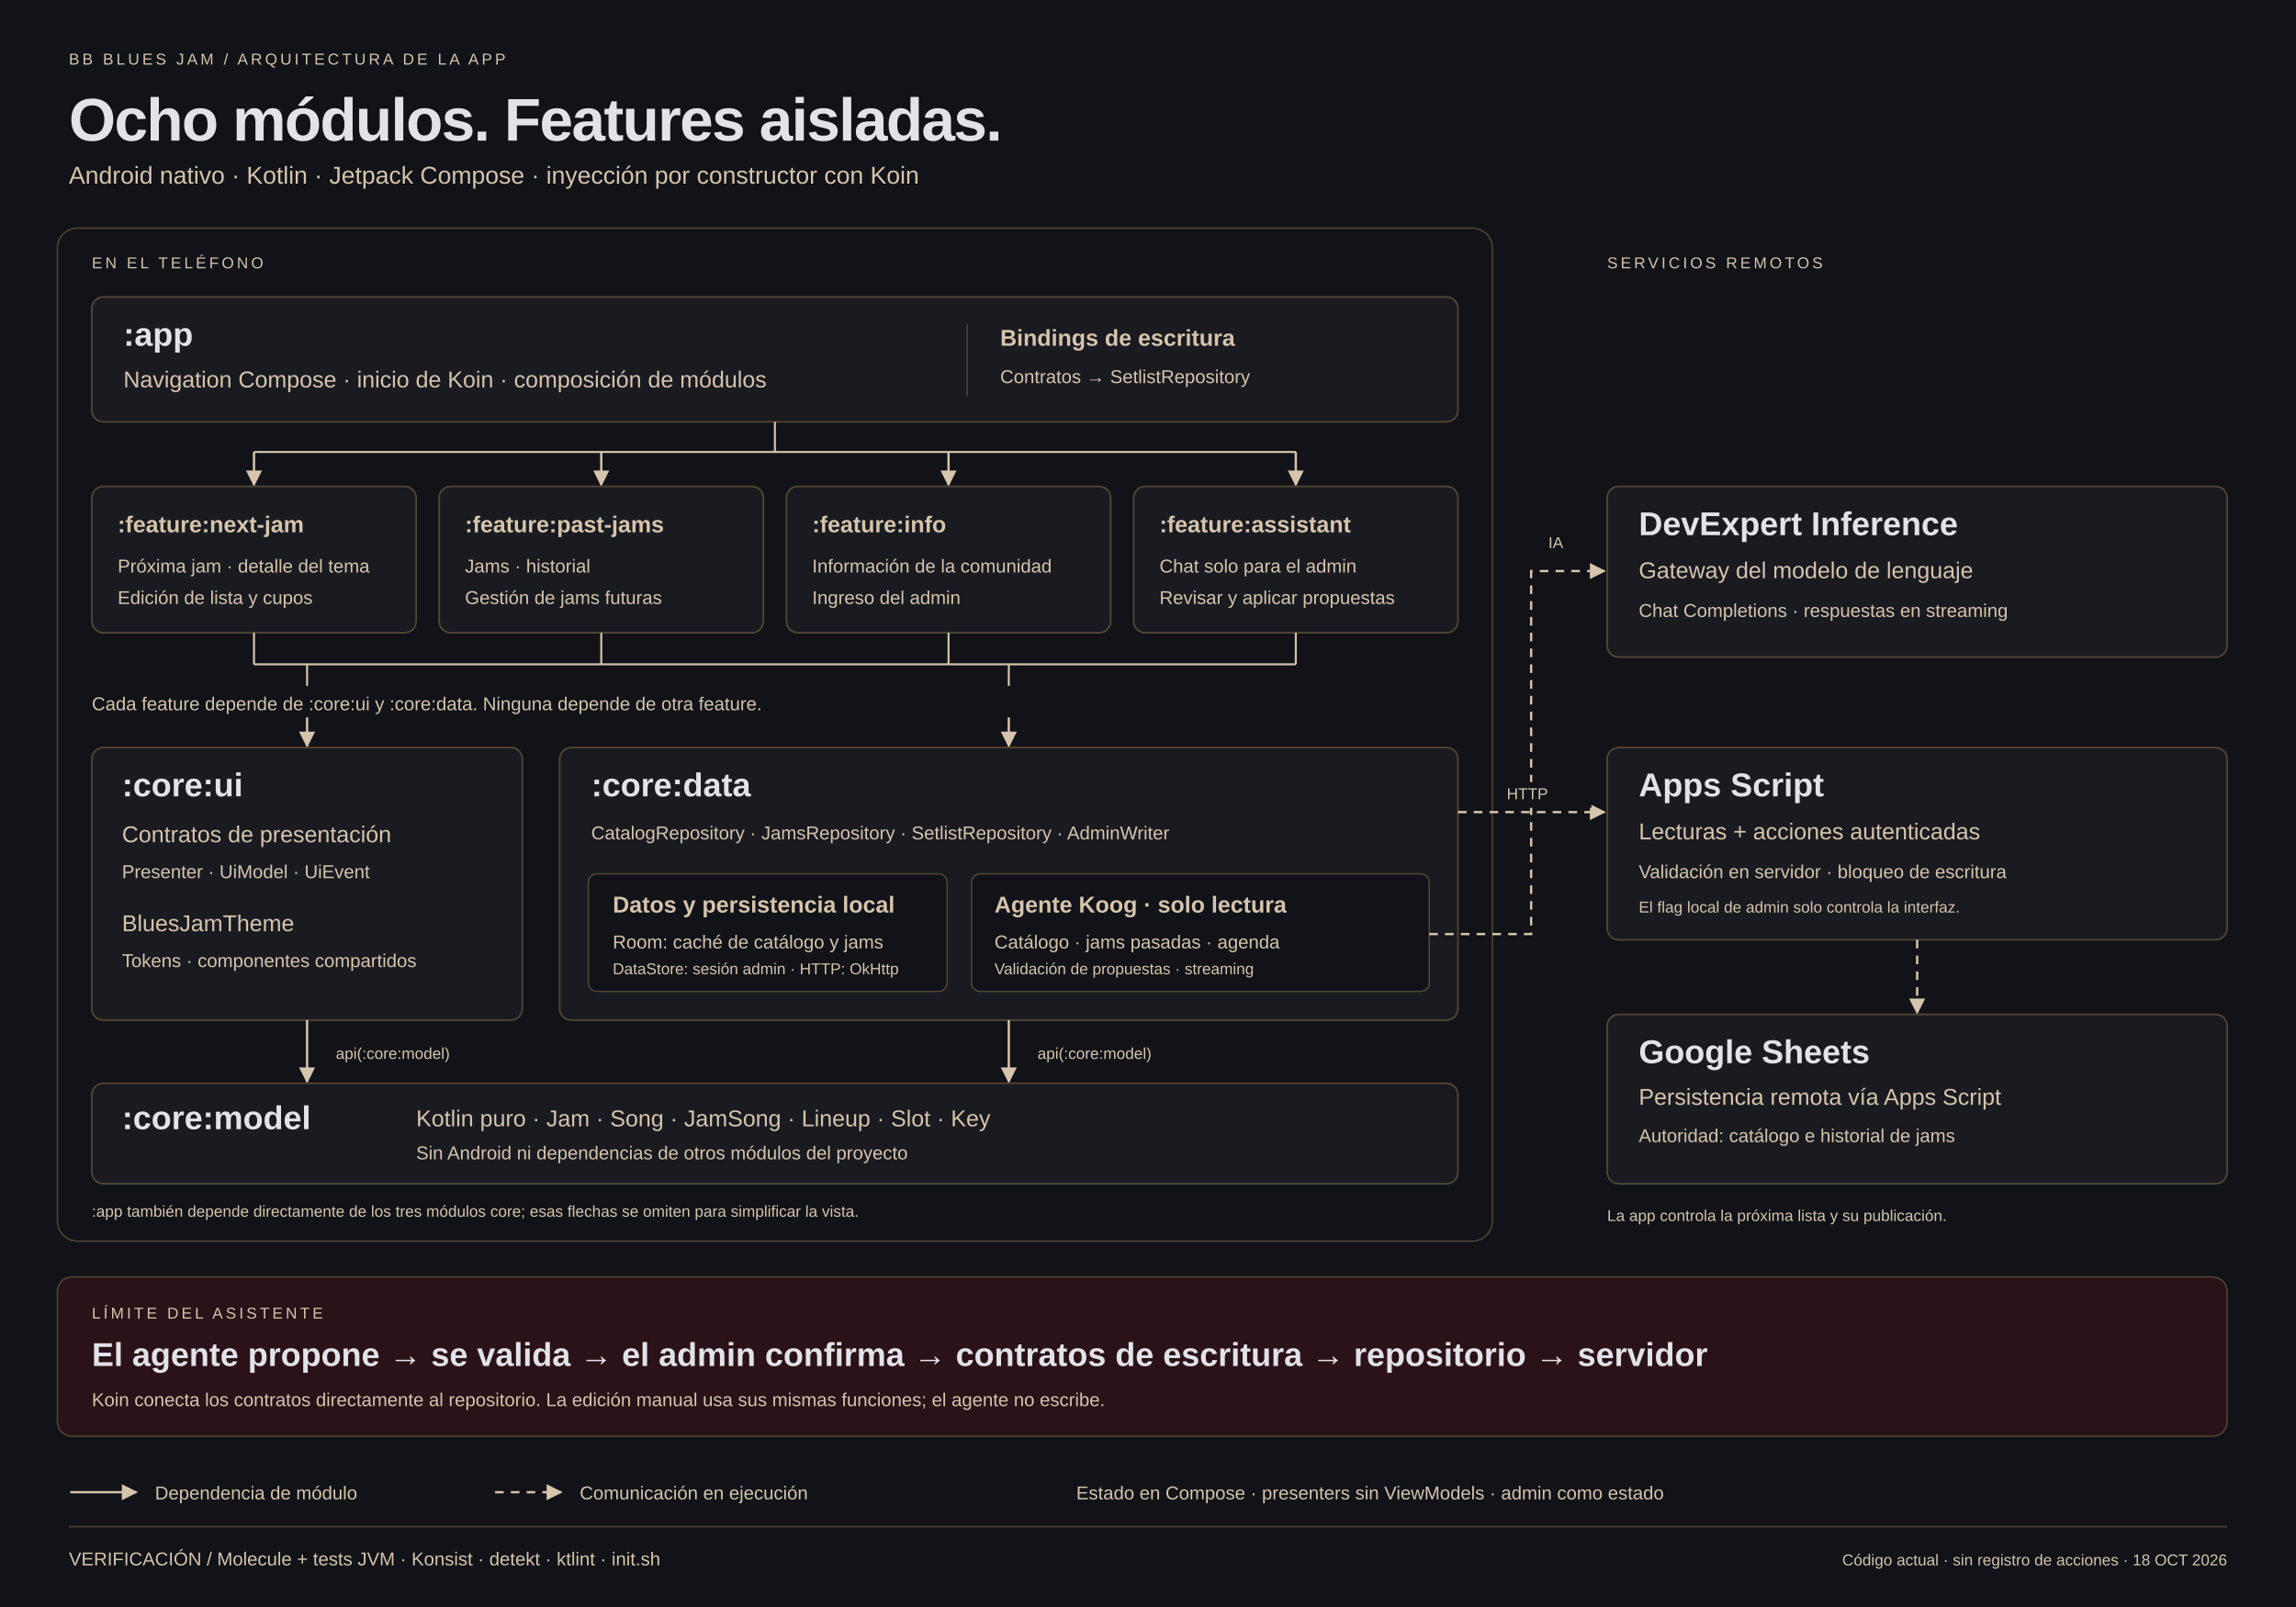
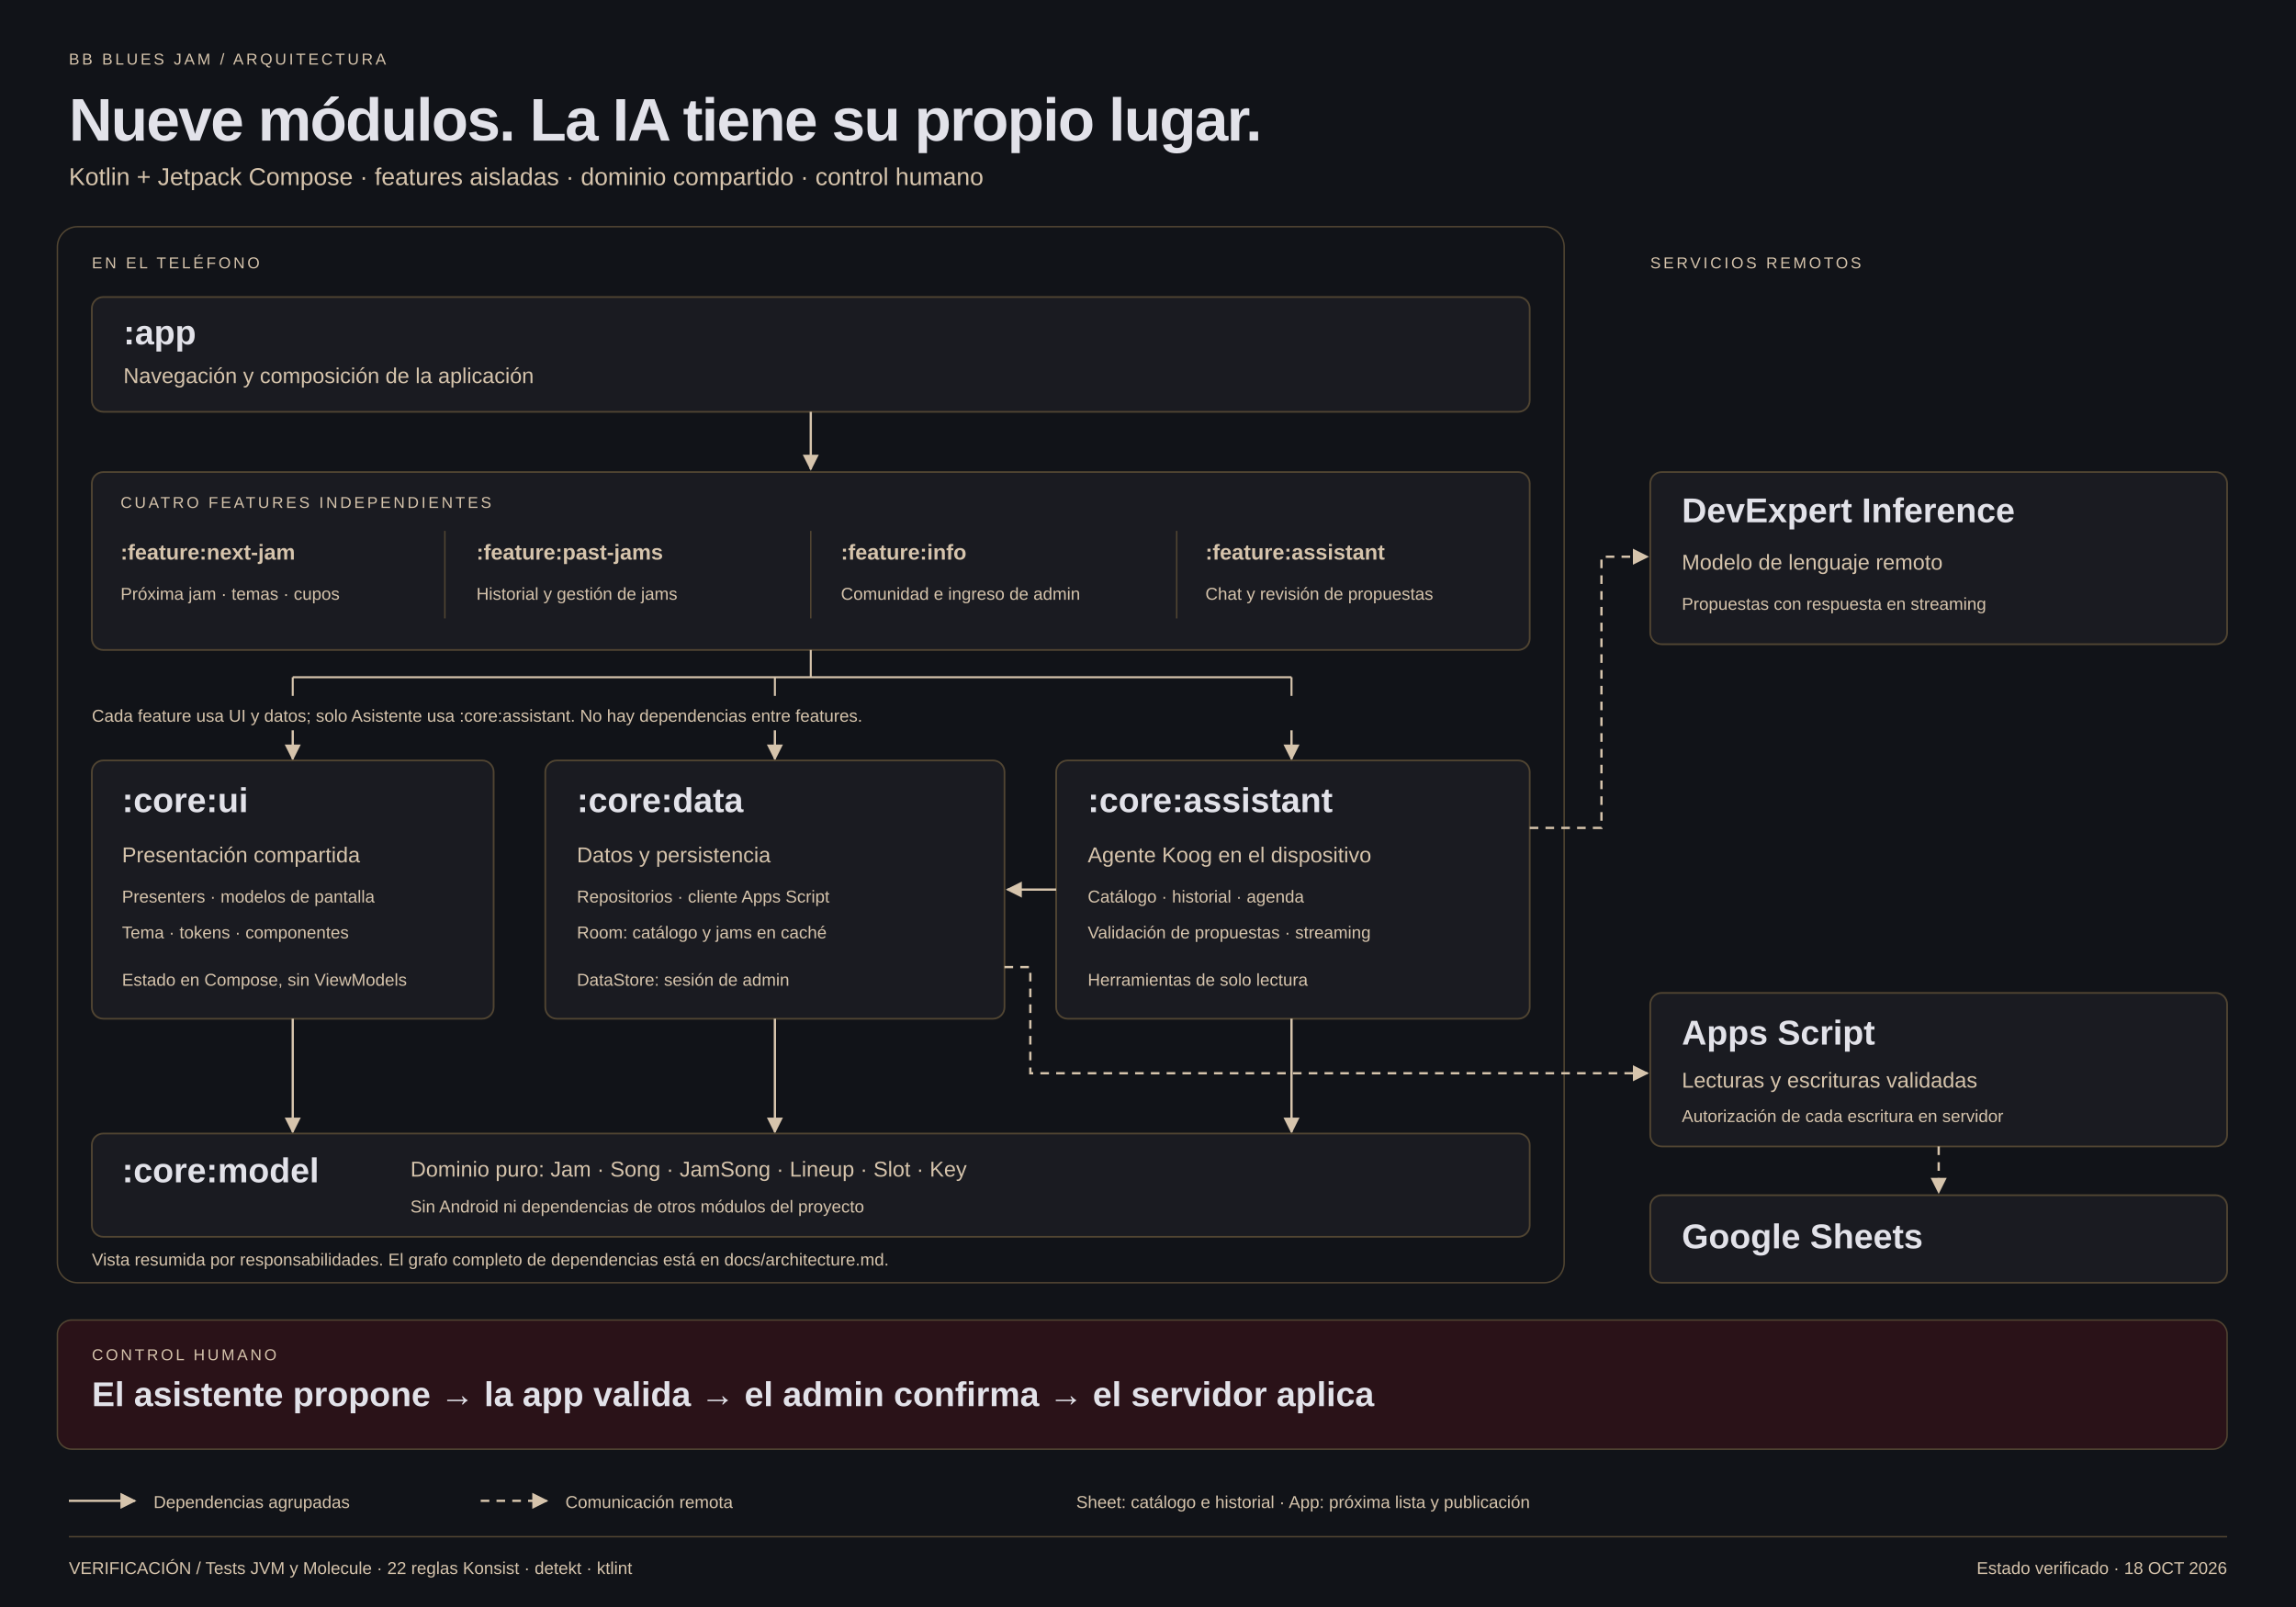
<svg xmlns="http://www.w3.org/2000/svg" width="1600" height="1120" viewBox="0 0 1600 1120" role="img" aria-labelledby="title desc">
  <defs>
    <marker id="arrow" viewBox="0 0 10 10" refX="9" refY="5" markerWidth="7" markerHeight="7" orient="auto-start-reverse">
      <path d="M0 0 10 5 0 10z" fill="#D6C4AC" />
    </marker>
    <style>
-       text{font-family:Arial,Helvetica,sans-serif;fill:#E2E2E9} .headline{font-size:42px;font-weight:800;letter-spacing:-1px}.subtitle{font-size:17px;fill:#D6C4AC}.eyebrow{font-size:11px;letter-spacing:2px;fill:#D6C4AC}.module{font-size:23px;font-weight:700}.body{font-size:16px;fill:#D6C4AC}.small{font-size:13px;fill:#D6C4AC}.tiny{font-size:11px;fill:#D6C4AC}.box{fill:#1A1B21;stroke:#514532;stroke-width:1.2}.inner{fill:#111318;stroke:#514532;stroke-width:1}.dependency{fill:none;stroke:#D6C4AC;stroke-width:1.6;marker-end:url(#arrow)}.bus{fill:none;stroke:#D6C4AC;stroke-width:1.4}.http{fill:none;stroke:#D6C4AC;stroke-width:1.6;stroke-dasharray:6 5;marker-end:url(#arrow)}
+       text{font-family:Arial,Helvetica,sans-serif;fill:#E2E2E9}.title{font-size:42px;font-weight:800;letter-spacing:-1px}.subtitle{font-size:17px;fill:#D6C4AC}.label{font-size:11px;letter-spacing:1.8px;fill:#D6C4AC}.module{font-size:24px;font-weight:700}.body{font-size:15px;fill:#D6C4AC}.small{font-size:12px;fill:#D6C4AC}.box{fill:#1A1B21;stroke:#514532;stroke-width:1.2}.edge{fill:none;stroke:#D6C4AC;stroke-width:1.6;marker-end:url(#arrow)}.bus{fill:none;stroke:#D6C4AC;stroke-width:1.4}.http{fill:none;stroke:#D6C4AC;stroke-width:1.6;stroke-dasharray:6 5;marker-end:url(#arrow)}
    </style>
  </defs>
  <rect width="1600" height="1120" fill="#111318" />
-   <text x="48" y="45" class="eyebrow">BB BLUES JAM / ARQUITECTURA DE LA APP</text>
-   <text x="48" y="98" class="headline">Ocho módulos. Features aisladas.</text>
-   <text x="48" y="128" class="subtitle">Android nativo · Kotlin · Jetpack Compose · inyección por constructor con Koin</text>
-   <rect x="40" y="159" width="1000" height="706" rx="14" fill="none" stroke="#514532" />
-   <text x="64" y="187" class="eyebrow">EN EL TELÉFONO</text>
-   <text x="1120" y="187" class="eyebrow">SERVICIOS REMOTOS</text>
-   <rect x="64" y="207" width="952" height="87" rx="8" class="box" />
-   <text x="86" y="241" class="module">:app</text>
-   <text x="86" y="270" class="body">Navigation Compose · inicio de Koin · composición de módulos</text>
-   <line x1="674" y1="226" x2="674" y2="276" stroke="#514532" />
-   <text x="697" y="241" class="body" font-weight="700">Bindings de escritura</text>
-   <text x="697" y="267" class="small">Contratos → SetlistRepository</text>
-   <path d="M540 294V315M177 315H903" class="bus" />
-   <path d="M177 315V338" class="dependency" />
-   <path d="M419 315V338" class="dependency" />
-   <path d="M661 315V338" class="dependency" />
-   <path d="M903 315V338" class="dependency" />
-   <rect x="64" y="339" width="226" height="102" rx="8" class="box" />
-   <text x="82" y="371" class="body" font-weight="700">:feature:next-jam</text>
-   <text x="82" y="399" class="small">Próxima jam · detalle del tema</text>
-   <text x="82" y="421" class="small">Edición de lista y cupos</text>
-   <rect x="306" y="339" width="226" height="102" rx="8" class="box" />
-   <text x="324" y="371" class="body" font-weight="700">:feature:past-jams</text>
-   <text x="324" y="399" class="small">Jams · historial</text>
-   <text x="324" y="421" class="small">Gestión de jams futuras</text>
-   <rect x="548" y="339" width="226" height="102" rx="8" class="box" />
-   <text x="566" y="371" class="body" font-weight="700">:feature:info</text>
-   <text x="566" y="399" class="small">Información de la comunidad</text>
-   <text x="566" y="421" class="small">Ingreso del admin</text>
-   <rect x="790" y="339" width="226" height="102" rx="8" class="box" />
-   <text x="808" y="371" class="body" font-weight="700">:feature:assistant</text>
-   <text x="808" y="399" class="small">Chat solo para el admin</text>
-   <text x="808" y="421" class="small">Revisar y aplicar propuestas</text>
-   <path d="M177 441V463M419 441V463M661 441V463M903 441V463M177 463H903" class="bus" />
-   <text x="64" y="495" class="small">Cada feature depende de :core:ui y :core:data. Ninguna depende de otra feature.</text>
-   <path d="M214 463V478M703 463V478" class="bus" />
-   <path d="M214 500V520" class="dependency" />
-   <path d="M703 500V520" class="dependency" />
-   <rect x="64" y="521" width="300" height="190" rx="8" class="box" />
-   <text x="85" y="555" class="module">:core:ui</text>
-   <text x="85" y="587" class="body">Contratos de presentación</text>
-   <text x="85" y="612" class="small">Presenter · UiModel · UiEvent</text>
-   <text x="85" y="649" class="body">BluesJamTheme</text>
-   <text x="85" y="674" class="small">Tokens · componentes compartidos</text>
-   <rect x="390" y="521" width="626" height="190" rx="8" class="box" />
-   <text x="412" y="555" class="module">:core:data</text>
-   <text x="412" y="585" class="small">CatalogRepository · JamsRepository · SetlistRepository · AdminWriter</text>
-   <rect x="410" y="609" width="250" height="82" rx="6" class="inner" />
-   <text x="427" y="636" class="body" font-weight="700">Datos y persistencia local</text>
-   <text x="427" y="661" class="small">Room: caché de catálogo y jams</text>
-   <text x="427" y="679" class="tiny">DataStore: sesión admin · HTTP: OkHttp</text>
-   <rect x="677" y="609" width="319" height="82" rx="6" class="inner" />
-   <text x="693" y="636" class="body" font-weight="700">Agente Koog · solo lectura</text>
-   <text x="693" y="661" class="small">Catálogo · jams pasadas · agenda</text>
-   <text x="693" y="679" class="tiny">Validación de propuestas · streaming</text>
-   <path d="M214 711V754" class="dependency" />
-   <path d="M703 711V754" class="dependency" />
-   <text x="234" y="738" class="tiny">api(:core:model)</text>
-   <text x="723" y="738" class="tiny">api(:core:model)</text>
-   <rect x="64" y="755" width="952" height="70" rx="8" class="box" />
-   <text x="85" y="787" class="module">:core:model</text>
-   <text x="290" y="785" class="body">Kotlin puro · Jam · Song · JamSong · Lineup · Slot · Key</text>
-   <text x="290" y="808" class="small">Sin Android ni dependencias de otros módulos del proyecto</text>
-   <text x="64" y="848" class="tiny">:app también depende directamente de los tres módulos core; esas flechas se omiten para simplificar la vista.</text>
-   <rect x="1120" y="339" width="432" height="119" rx="8" class="box" />
-   <text x="1142" y="373" class="module">DevExpert Inference</text>
-   <text x="1142" y="403" class="body">Gateway del modelo de lenguaje</text>
-   <text x="1142" y="430" class="small">Chat Completions · respuestas en streaming</text>
-   <path d="M996 651H1067V398H1118" class="http" />
-   <text x="1079" y="382" class="tiny">IA</text>
-   <rect x="1120" y="521" width="432" height="134" rx="8" class="box" />
-   <text x="1142" y="555" class="module">Apps Script</text>
-   <text x="1142" y="585" class="body">Lecturas + acciones autenticadas</text>
-   <text x="1142" y="612" class="small">Validación en servidor · bloqueo de escritura</text>
-   <text x="1142" y="636" class="tiny">El flag local de admin solo controla la interfaz.</text>
-   <path d="M1016 566H1118" class="http" />
-   <rect x="1044" y="545" width="65" height="18" fill="#111318" />
-   <text x="1050" y="557" class="tiny">HTTP</text>
-   <path d="M1336 655V706" class="http" />
-   <rect x="1120" y="707" width="432" height="118" rx="8" class="box" />
-   <text x="1142" y="741" class="module">Google Sheets</text>
-   <text x="1142" y="770" class="body">Persistencia remota vía Apps Script</text>
-   <text x="1142" y="796" class="small">Autoridad: catálogo e historial de jams</text>
-   <text x="1120" y="851" class="tiny">La app controla la próxima lista y su publicación.</text>
-   <rect x="40" y="890" width="1512" height="111" rx="10" fill="#2A1218" stroke="#514532" />
-   <text x="64" y="919" class="eyebrow">LÍMITE DEL ASISTENTE</text>
-   <text x="64" y="952" class="module" font-size="21">El agente propone → se valida → el admin confirma → contratos de escritura → repositorio → servidor</text>
-   <text x="64" y="980" class="small">Koin conecta los contratos directamente al repositorio. La edición manual usa sus mismas funciones; el agente no escribe.</text>
-   <path d="M49 1040H95" class="dependency" />
-   <text x="108" y="1045" class="small">Dependencia de módulo</text>
-   <path d="M345 1040H391" class="http" />
-   <text x="404" y="1045" class="small">Comunicación en ejecución</text>
-   <text x="750" y="1045" class="small">Estado en Compose · presenters sin ViewModels · admin como estado</text>
-   <line x1="48" y1="1064" x2="1552" y2="1064" stroke="#514532" />
-   <text x="48" y="1091" class="small">VERIFICACIÓN / Molecule + tests JVM · Konsist · detekt · ktlint · init.sh</text>
-   <text x="1552" y="1091" text-anchor="end" class="tiny">Código actual · sin registro de acciones · 18 OCT 2026</text>
+   <text x="48" y="45" class="label">BB BLUES JAM / ARQUITECTURA</text>
+   <text x="48" y="98" class="title">Nueve módulos. La IA tiene su propio lugar.</text>
+   <text x="48" y="129" class="subtitle">Kotlin + Jetpack Compose · features aisladas · dominio compartido · control humano</text>
+   <rect x="40" y="158" width="1050" height="736" rx="14" fill="none" stroke="#514532" />
+   <text x="64" y="187" class="label">EN EL TELÉFONO</text>
+   <text x="1150" y="187" class="label">SERVICIOS REMOTOS</text>
+   <rect x="64" y="207" width="1002" height="80" rx="8" class="box" />
+   <text x="86" y="240" class="module">:app</text>
+   <text x="86" y="267" class="body">Navegación y composición de la aplicación</text>
+   <path d="M565 287V327" class="edge" />
+   <rect x="64" y="329" width="1002" height="124" rx="8" class="box" />
+   <text x="84" y="354" class="label">CUATRO FEATURES INDEPENDIENTES</text>
+   <line x1="310" y1="370" x2="310" y2="431" stroke="#514532" />
+   <line x1="565" y1="370" x2="565" y2="431" stroke="#514532" />
+   <line x1="820" y1="370" x2="820" y2="431" stroke="#514532" />
+   <text x="84" y="390" class="body" font-weight="700">:feature:next-jam</text>
+   <text x="84" y="418" class="small">Próxima jam · temas · cupos</text>
+   <text x="332" y="390" class="body" font-weight="700">:feature:past-jams</text>
+   <text x="332" y="418" class="small">Historial y gestión de jams</text>
+   <text x="586" y="390" class="body" font-weight="700">:feature:info</text>
+   <text x="586" y="418" class="small">Comunidad e ingreso de admin</text>
+   <text x="840" y="390" class="body" font-weight="700">:feature:assistant</text>
+   <text x="840" y="418" class="small">Chat y revisión de propuestas</text>
+   <path d="M565 453V472M204 472H900" class="bus" />
+   <path d="M204 472V485M540 472V485M900 472V485" class="bus" />
+   <path d="M204 509V529" class="edge" />
+   <path d="M540 509V529" class="edge" />
+   <path d="M900 509V529" class="edge" />
+   <text x="64" y="503" class="small">Cada feature usa UI y datos; solo Asistente usa :core:assistant. No hay dependencias entre features.</text>
+   <rect x="64" y="530" width="280" height="180" rx="8" class="box" />
+   <text x="85" y="566" class="module">:core:ui</text>
+   <text x="85" y="601" class="body">Presentación compartida</text>
+   <text x="85" y="629" class="small">Presenters · modelos de pantalla</text>
+   <text x="85" y="654" class="small">Tema · tokens · componentes</text>
+   <text x="85" y="687" class="small">Estado en Compose, sin ViewModels</text>
+   <rect x="380" y="530" width="320" height="180" rx="8" class="box" />
+   <text x="402" y="566" class="module">:core:data</text>
+   <text x="402" y="601" class="body">Datos y persistencia</text>
+   <text x="402" y="629" class="small">Repositorios · cliente Apps Script</text>
+   <text x="402" y="654" class="small">Room: catálogo y jams en caché</text>
+   <text x="402" y="687" class="small">DataStore: sesión de admin</text>
+   <rect x="736" y="530" width="330" height="180" rx="8" class="box" />
+   <text x="758" y="566" class="module">:core:assistant</text>
+   <text x="758" y="601" class="body">Agente Koog en el dispositivo</text>
+   <text x="758" y="629" class="small">Catálogo · historial · agenda</text>
+   <text x="758" y="654" class="small">Validación de propuestas · streaming</text>
+   <text x="758" y="687" class="small">Herramientas de solo lectura</text>
+   <path d="M736 620H702" class="edge" />
+   <path d="M204 710V789" class="edge" />
+   <path d="M540 710V789" class="edge" />
+   <path d="M900 710V789" class="edge" />
+   <rect x="64" y="790" width="1002" height="72" rx="8" class="box" />
+   <text x="85" y="824" class="module">:core:model</text>
+   <text x="286" y="820" class="body">Dominio puro: Jam · Song · JamSong · Lineup · Slot · Key</text>
+   <text x="286" y="845" class="small">Sin Android ni dependencias de otros módulos del proyecto</text>
+   <text x="64" y="882" class="small">Vista resumida por responsabilidades. El grafo completo de dependencias está en docs/architecture.md.</text>
+   <rect x="1150" y="329" width="402" height="120" rx="8" class="box" />
+   <text x="1172" y="364" class="module">DevExpert Inference</text>
+   <text x="1172" y="397" class="body">Modelo de lenguaje remoto</text>
+   <text x="1172" y="425" class="small">Propuestas con respuesta en streaming</text>
+   <path d="M1066 577H1116V388H1148" class="http" />
+   <rect x="1150" y="692" width="402" height="107" rx="8" class="box" />
+   <text x="1172" y="728" class="module">Apps Script</text>
+   <text x="1172" y="758" class="body">Lecturas y escrituras validadas</text>
+   <text x="1172" y="782" class="small">Autorización de cada escritura en servidor</text>
+   <path d="M700 674H718V748H1148" class="http" />
+   <path d="M1351 799V831" class="http" />
+   <rect x="1150" y="833" width="402" height="61" rx="8" class="box" />
+   <text x="1172" y="870" class="module">Google Sheets</text>
+   <rect x="40" y="920" width="1512" height="90" rx="10" fill="#2A1218" stroke="#514532" />
+   <text x="64" y="948" class="label">CONTROL HUMANO</text>
+   <text x="64" y="980" class="module">El asistente propone → la app valida → el admin confirma → el servidor aplica</text>
+   <path d="M48 1046H94" class="edge" />
+   <text x="107" y="1051" class="small">Dependencias agrupadas</text>
+   <path d="M335 1046H381" class="http" />
+   <text x="394" y="1051" class="small">Comunicación remota</text>
+   <text x="750" y="1051" class="small">Sheet: catálogo e historial · App: próxima lista y publicación</text>
+   <line x1="48" y1="1071" x2="1552" y2="1071" stroke="#514532" />
+   <text x="48" y="1097" class="small">VERIFICACIÓN / Tests JVM y Molecule · 22 reglas Konsist · detekt · ktlint</text>
+   <text x="1552" y="1097" text-anchor="end" class="small">Estado verificado · 18 OCT 2026</text>
</svg>
